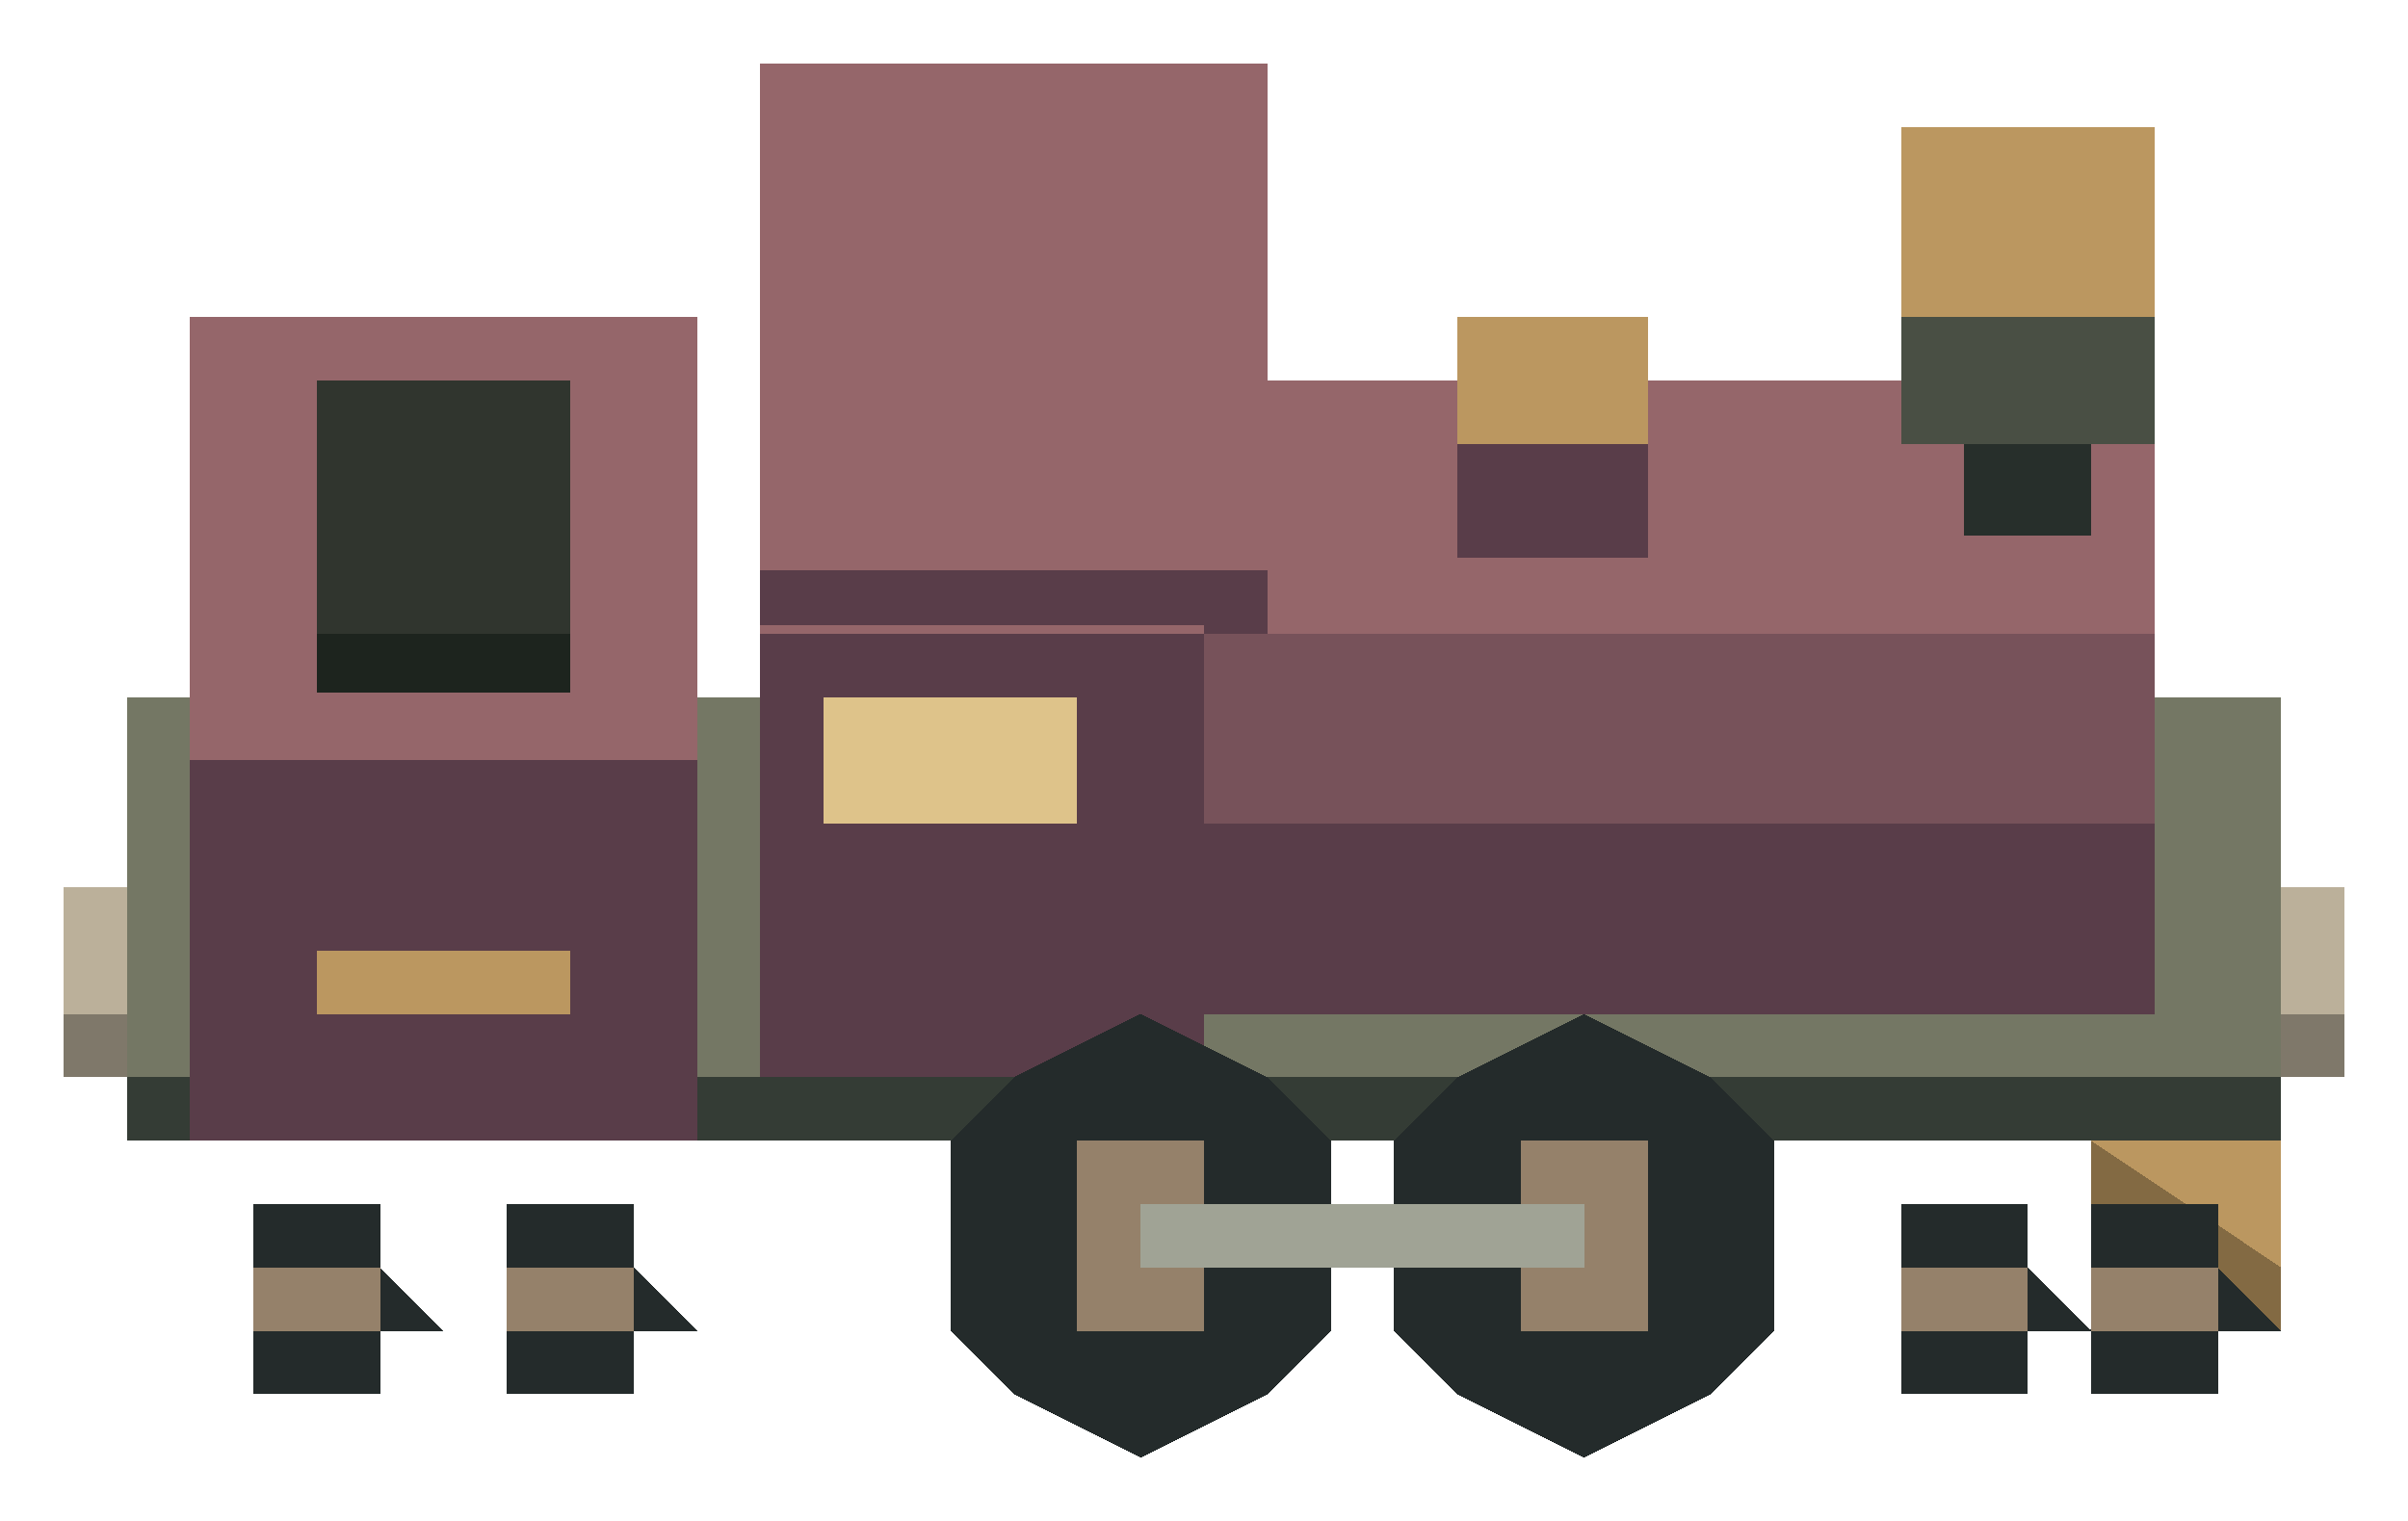
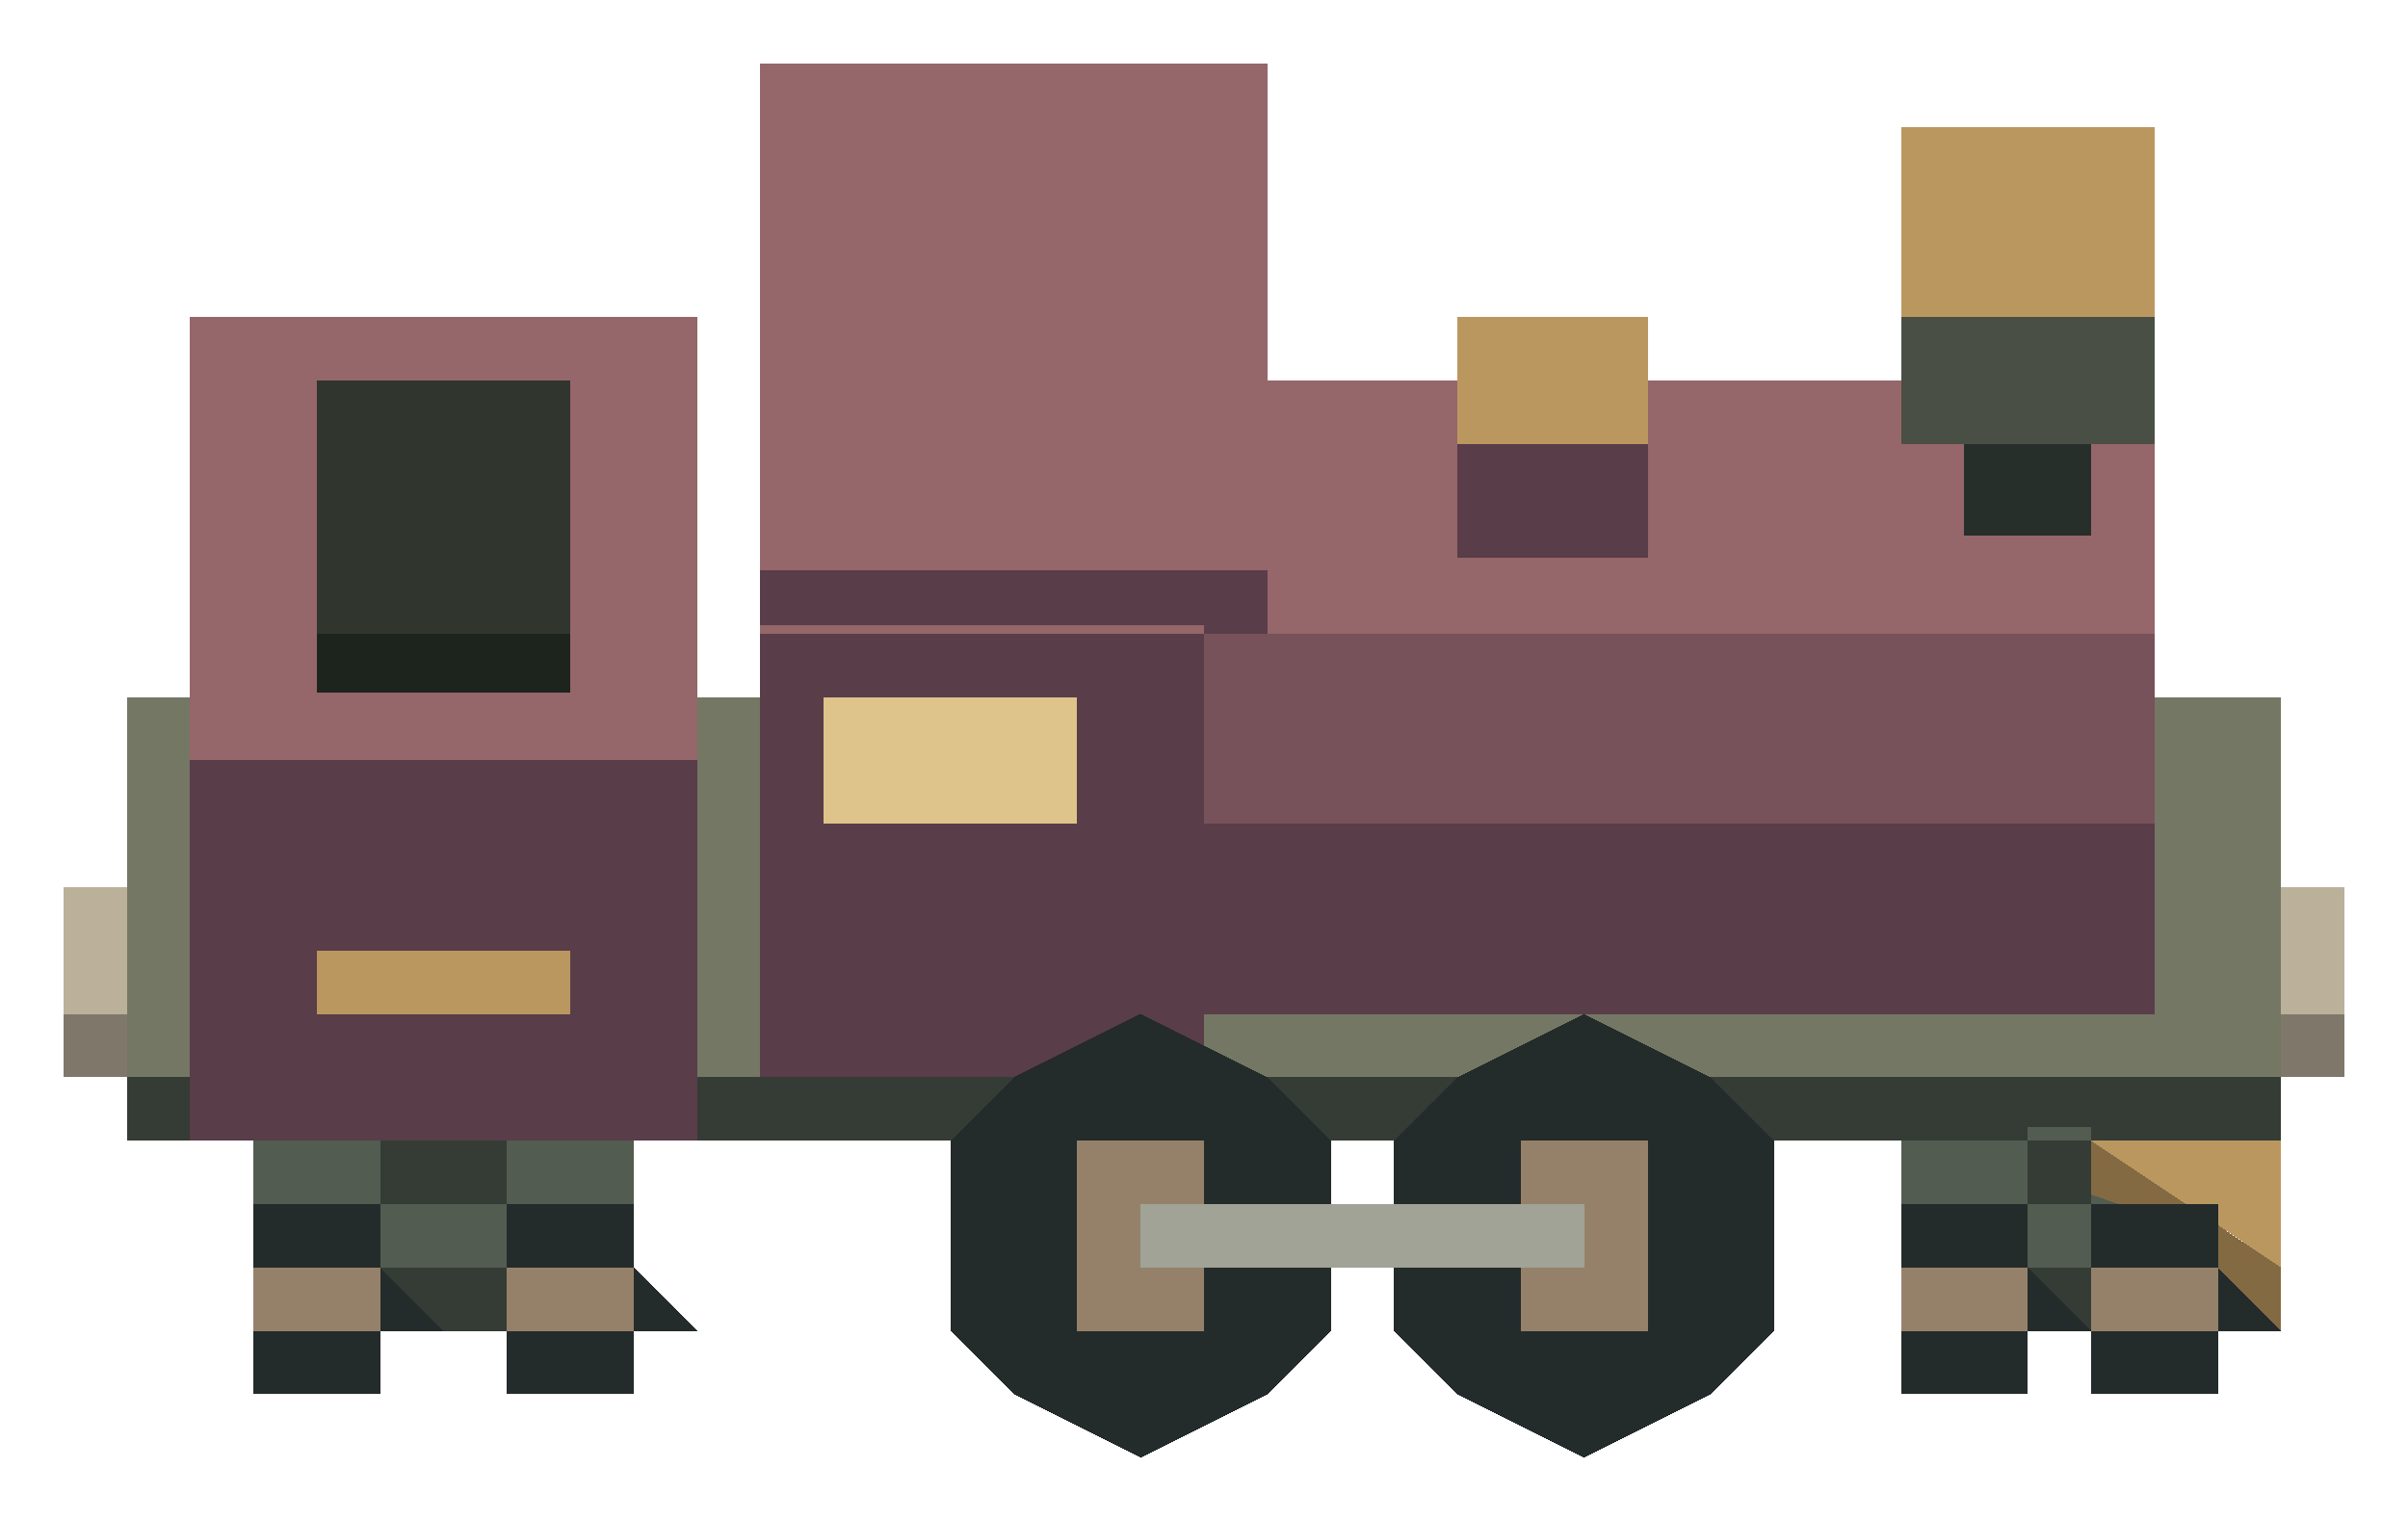
<svg xmlns="http://www.w3.org/2000/svg" width="38" height="24" viewBox="0 0 38 24" shape-rendering="crispEdges" data-template="driving-loco-steam-american-right" data-anchor-x="2" data-anchor-y="18" data-length-m="17">
  <g id="silhouette-underlays">
</g>
  <g id="coupler">
    <path d="M1,16 2,16 2,17 1,17Z" fill="#7f786a" />
    <path d="M1,14 2,14 2,16 1,16Z" fill="#bbb09a" />
  </g>
+   <g id="wheel-carriers">
+     <path d="M6,20 8,20 8,20 8,20 8,21 7,21ZM6,18 8,18 8,19 6,19ZM32,20 33,20 33,20 33,20 33,21 33,21ZM32,18 33,18 33,19 32,19Z" fill="#343c35" />
+     <path d="M8,19 8,18 10,18 10,19ZM6,19 6,19 8,19 8,20 6,20ZM6,19 4,19 4,18 6,18ZM33.428,19 33,19 33,18.849ZM32,19 32,19 33,19 33,20 32,20ZM32,19 30,19 30,18 32,18ZM32,17.788 33,17.788 33,18 32,18Z" fill="#535c50" />
+   </g>
  <g id="running-gear">
    <path d="M6,21 6,22 5,22ZM6,21 5,22 4,22ZM4,20 4,19 5,19ZM4,20 5,19 6,19ZM4,20 6,19 6,20ZM4,20 6,20 7,21ZM4,20 6,20 7,21ZM4,20 6,20 7,21ZM4,20 6,20 7,21ZM4,20 6,20 7,21ZM6,20.667 6,20 6,20 7,21ZM6,20.667 4,20 6,20 6,20ZM4,20 7,21 6,21ZM4,20 7,21 6,21ZM4,20 7,21 6,21ZM4,20 7,21 6,21ZM4,20 7,21 6,21ZM6,21 6,20.667 7,21 6,21ZM4,20 6,20.667 6,21 6,21ZM6,21 4,22 4,21ZM6,21 4,21 4,20ZM6,21 4,21 4,20ZM6,21 4,21 4,20ZM6,21 4,21 4,20ZM6,21 4,21 4,20ZM6,21 4,21 4,20ZM10,21 10,22 9,22ZM10,21 9,22 8,22ZM8,20 8,19 9,19ZM8,20 9,19 10,19ZM8,20 10,19 10,20ZM8,20 10,20 11,21ZM8,20 10,20 11,21ZM8,20 10,20 11,21ZM8,20 10,20 11,21ZM8,20 10,20 11,21ZM10,20.667 10,20 10,20 11,21ZM10,20.667 8,20 10,20 10,20ZM8,20 11,21 10,21ZM8,20 11,21 10,21ZM8,20 11,21 10,21ZM8,20 11,21 10,21ZM8,20 11,21 10,21ZM10,21 10,20.667 11,21 10,21ZM8,20 10,20.667 10,21 10,21ZM10,21 8,22 8,21ZM10,21 8,21 8,20ZM10,21 8,21 8,20ZM10,21 8,21 8,20ZM10,21 8,21 8,20ZM10,21 8,21 8,20ZM10,21 8,21 8,20ZM21,19 19,19 19,16.5 20,17 21,18 21,19ZM21,20 21,21 20,22 19,22.5 19,20ZM19,21 19,22.5 18,23 16,22 15,21 15,21ZM17,21 15,21 15,21 15,19 15,18 16,17 17,16.5ZM19,19 17,19 17,16.5 18,16 19,16.5ZM19,20 19,21 17,21 17,20ZM18,19 18,20 17,20 17,19ZM19,18 17,18 17,16.5 18,16 19,16.5ZM19,18 19,19 17,19 17,18ZM19,20 19,21 17,21 17,20ZM18,19 18,20 17,20 17,19ZM28,21 27,22 26,22.5 26,16.5 27,17 28,18 28,19ZM26,21 26,22.5 25,23 23,22 22,21 22,21ZM24,19 22,19 22,19 22,18 23,17 24,16.5ZM24,20 24,21 22,21 22,21 22,20ZM26,19 24,19 24,16.5 25,16 26,16.5ZM25,19 26,19 26,21 25,21ZM25,20 25,21 24,21 24,20ZM26,18 24,18 24,16.5 25,16 26,16.5ZM26,18 26,19 24,19 24,18ZM25,19 26,19 26,21 25,21ZM25,20 25,21 24,21 24,20ZM32,21 32,22 31,22ZM32,21 31,22 30,22ZM30,20 30,19 31,19ZM30,20 31,19 32,19ZM30,20 32,19 32,20ZM30,20 32,20 33,21ZM30,20 32,20 33,21ZM30,20 32,20 33,21ZM30,20 32,20 33,21ZM30,20 32,20 33,21ZM32,20.667 32,20 32,20 33,21ZM32,20.667 30,20 32,20 32,20ZM30,20 33,21 32,21ZM30,20 33,21 32,21ZM30,20 33,21 32,21ZM30,20 33,21 32,21ZM30,20 33,21 32,21ZM32,21 32,20.667 33,21 32,21ZM30,20 32,20.667 32,21 32,21ZM32,21 30,22 30,21ZM32,21 30,21 30,20ZM32,21 30,21 30,20ZM32,21 30,21 30,20ZM32,21 30,21 30,20ZM32,21 30,21 30,20ZM32,21 30,21 30,20ZM35,21 35,22 34,22ZM35,21 34,22 33,22ZM33,20 33,19 34,19ZM33,20 34,19 35,19ZM33,20 35,19 35,20ZM33,20 35,20 36,21ZM33,20 35,20 36,21ZM33,20 35,20 36,21ZM33,20 35,20 36,21ZM33,20 35,20 36,21ZM35,20.667 35,20 35,20 36,21ZM35,20.667 33,20 35,20 35,20ZM33,20 36,21 35,21ZM33,20 36,21 35,21ZM33,20 36,21 35,21ZM33,20 36,21 35,21ZM33,20 36,21 35,21ZM35,21 35,20.667 36,21 35,21ZM33,20 35,20.667 35,21 35,21ZM35,21 33,22 33,21ZM35,21 33,21 33,20ZM35,21 33,21 33,20ZM35,21 33,21 33,20ZM35,21 33,21 33,20ZM35,21 33,21 33,20ZM35,21 33,21 33,20Z" fill="#242b2b" />
    <path d="M6,21 5,21 5,21 5,21 4,21 4,21 4,20 5,20 5,20 5,20 6,20 6,21ZM10,21 9,21 9,21 9,21 8,21 8,21 8,20 9,20 9,20 9,20 10,20 10,21ZM19,19 17,19 17,19 17,19 17,18 18,18 19,18 19,19 19,19ZM19,20 19,20 19,21 18,21 17,21 17,20 17,20ZM18,20 17,20 17,20 17,19 17,19 17,19 18,19ZM26,19 24,19 24,19 24,19 24,18 25,18 26,18 26,19 26,19ZM26,20 26,21 25,21 25,21 25,19 26,19 26,19 26,19ZM25,20 25,21 25,21 24,21 24,20 24,20ZM32,21 31,21 31,21 31,21 30,21 30,21 30,20 31,20 31,20 31,20 32,20 32,21ZM35,21 34,21 34,21 34,21 33,21 33,21 33,20 34,20 34,20 34,20 35,20 35,21Z" fill="#95816a" />
  </g>
  <g id="frame">
-     <path d="M32,17 36,17 36,18 31,18ZM27,17 32,17 31,18 29,18ZM27,17 27,17 29,18 28,18ZM2,17 3,17 3,18 2,18ZM11,17 11,17 12,18 11,18ZM11,17 15,17 15,18 12,18ZM15,17 16,17 15,18 15,18ZM20,17 22,17 22,18 22,18ZM22,18 22,17 23,17 22,18 22,18ZM20,17 20,17 22,18 21,18Z" fill="#343c35" />
+     <path d="M31.212,17.788 32,17 36,17 36,17.788ZM31.212,17.788 28.576,17.788 27,17 32,17ZM28.576,17.788 27.788,17.788 27,17 27,17ZM3,17.788 2,17.788 2,17 3,17ZM11.788,17.788 11,17.788 11,17 11,17ZM15,17.788 11.788,17.788 11,17 15,17ZM15.212,17.788 15,17.788 15,17 16,17ZM22,17.788 21.576,17.788 20,17 22,17ZM22.212,17.788 22,17.788 22,17 23,17ZM21.576,17.788 20.788,17.788 20,17 20,17ZM33,17.788 36,17.788 36,18 33,18ZM31.212,17.788 32,17.788 32,18 31,18ZM28.576,17.788 31.212,17.788 31,18 29,18ZM27.788,17.788 28.576,17.788 29,18 28,18ZM11,17.788 11.788,17.788 12,18 11,18ZM11.788,17.788 15,17.788 15,18 12,18ZM15,17.788 15.212,17.788 15,18 15,18ZM21.576,17.788 22,17.788 22,18 22,18ZM22,18 22,17.788 22.212,17.788 22,18 22,18ZM20.788,17.788 21.576,17.788 22,18 21,18ZM2,17.788 3,17.788 3,18 2,18Z" fill="#343c35" />
    <path d="M2,11 3,11 3,17 2,17ZM12,12 11,12 11,11 12,11ZM11,12 12,12 12,17 11,17ZM19,16.5 19,16 24,16 23,17 20,17ZM34,11 35,11 34,11.5ZM24,16 25,16 23,17 23,17ZM34,11.5 35,11 36,11 36,17 34,17ZM25,16 25,16 34,16 34,17 27,17Z" fill="#747764" />
  </g>
  <g id="coupling-rods">
    <path d="M18,19 25,19 25,20 18,20Z" fill="#a0a395" />
  </g>
  <g id="tender">
    <path d="M3,15 3,12 11,12 11,15ZM9,15 11,15 11,18 9,18ZM3,16 9,16 9,18 3,18ZM5,16 3,16 3,15 5,15Z" fill="#593d49" />
    <path d="M3,5 5,5 5,12 3,12ZM5,6 5,5 11,5 11,6ZM9,10 9,6 11,6 11,10ZM9,10 11,10 11,12 9,12ZM5,10.929 9,10.929 9,12 5,12Z" fill="#95666a" />
    <path d="M5,10.929 5,10 9,10 9,10.929Z" fill="#1d241e" />
    <path d="M5,6 9,6 9,10 5,10Z" fill="#30352e" />
    <path d="M5,15 9,15 9,16 5,16Z" fill="#bb9760" />
  </g>
  <g id="cab">
    <path d="M12,11 12,10 15,10 15,11ZM12,13 15,13 15,17 12,17ZM13,13 12,13 12,11 13,11ZM15,11 15,10 19,10 19,11ZM17,11 19,11 19,14 17,16ZM15,13 17,13 17,16 16,17 15,17ZM19,14 19,15.5 16,17 16,17ZM18,16 19,15.5 19,16.5ZM12,9.868 12,9 20,9 20,9.868ZM19,9.868 20,9.868 20,10 19,10Z" fill="#593d49" />
    <path d="M12,9.868 19,9.868 19,10 12,10ZM12,1 20,1 20,9 12,9Z" fill="#95666a" />
    <path d="M13,11 17,11 17,13 13,13Z" fill="#dec38a" />
  </g>
  <g id="boiler">
</g>
  <g id="boiler">
    <path d="M23,9 20,9 20,6 23,6ZM30,7 26,7 26,6 30,6ZM31,9 26,9 26,7 31,7ZM33,9 33,7 34,7 34,9ZM33,8.454 33,9 31,9 31,8.454ZM26,8.808 26,9 23,9 23,8.808ZM20,9 34,9 34,10 20,10Z" fill="#95666a" />
    <path d="M19,10 34,10 34,13 19,13Z" fill="#77525a" />
    <path d="M19,13 34,13 34,16 19,16ZM23,8.808 23,7 26,7 26,8.808Z" fill="#593d49" />
    <path d="M23,5 26,5 26,7 23,7Z" fill="#bb9760" />
    <path d="M31,8.454 31,7 33,7 33,8.454Z" fill="#272f2b" />
  </g>
  <g id="spark-arrestor">
    <path d="M30,5 34,5 34,7 30,7Z" fill="#494f44" />
    <path d="M30,2 34,2 34,5 30,5Z" fill="#bb9760" />
  </g>
  <g id="cowcatcher">
    <path d="M33,18 35,18 34.2,18.8 33,18ZM35,18 36,18 36,19 34.5,19 34.2,18.8ZM35,19 35,19 36,19 36,20 35,19.333Z" fill="#bb9760" />
-     <path d="M33,19 33,18 34.5,19ZM35,20 35,19.333 36,20 36,20ZM35,20 35,20 36,20 36,20 36,21 36,21Z" fill="#836a43" />
+     <path d="M33.428,19 33,18.849 33,18 34.5,19ZM35,19.556 35,19.333 35.71,19.807ZM35,19.556 35.71,19.807 36,20 36,20 35,20ZM35,20 35,20 36,20 36,20 36,21 36,21Z" fill="#836a43" />
  </g>
  <g id="coupler">
    <path d="M36,16 37,16 37,17 36,17Z" fill="#7f786a" />
    <path d="M36,14 37,14 37,16 36,16Z" fill="#bbb09a" />
  </g>
</svg>
